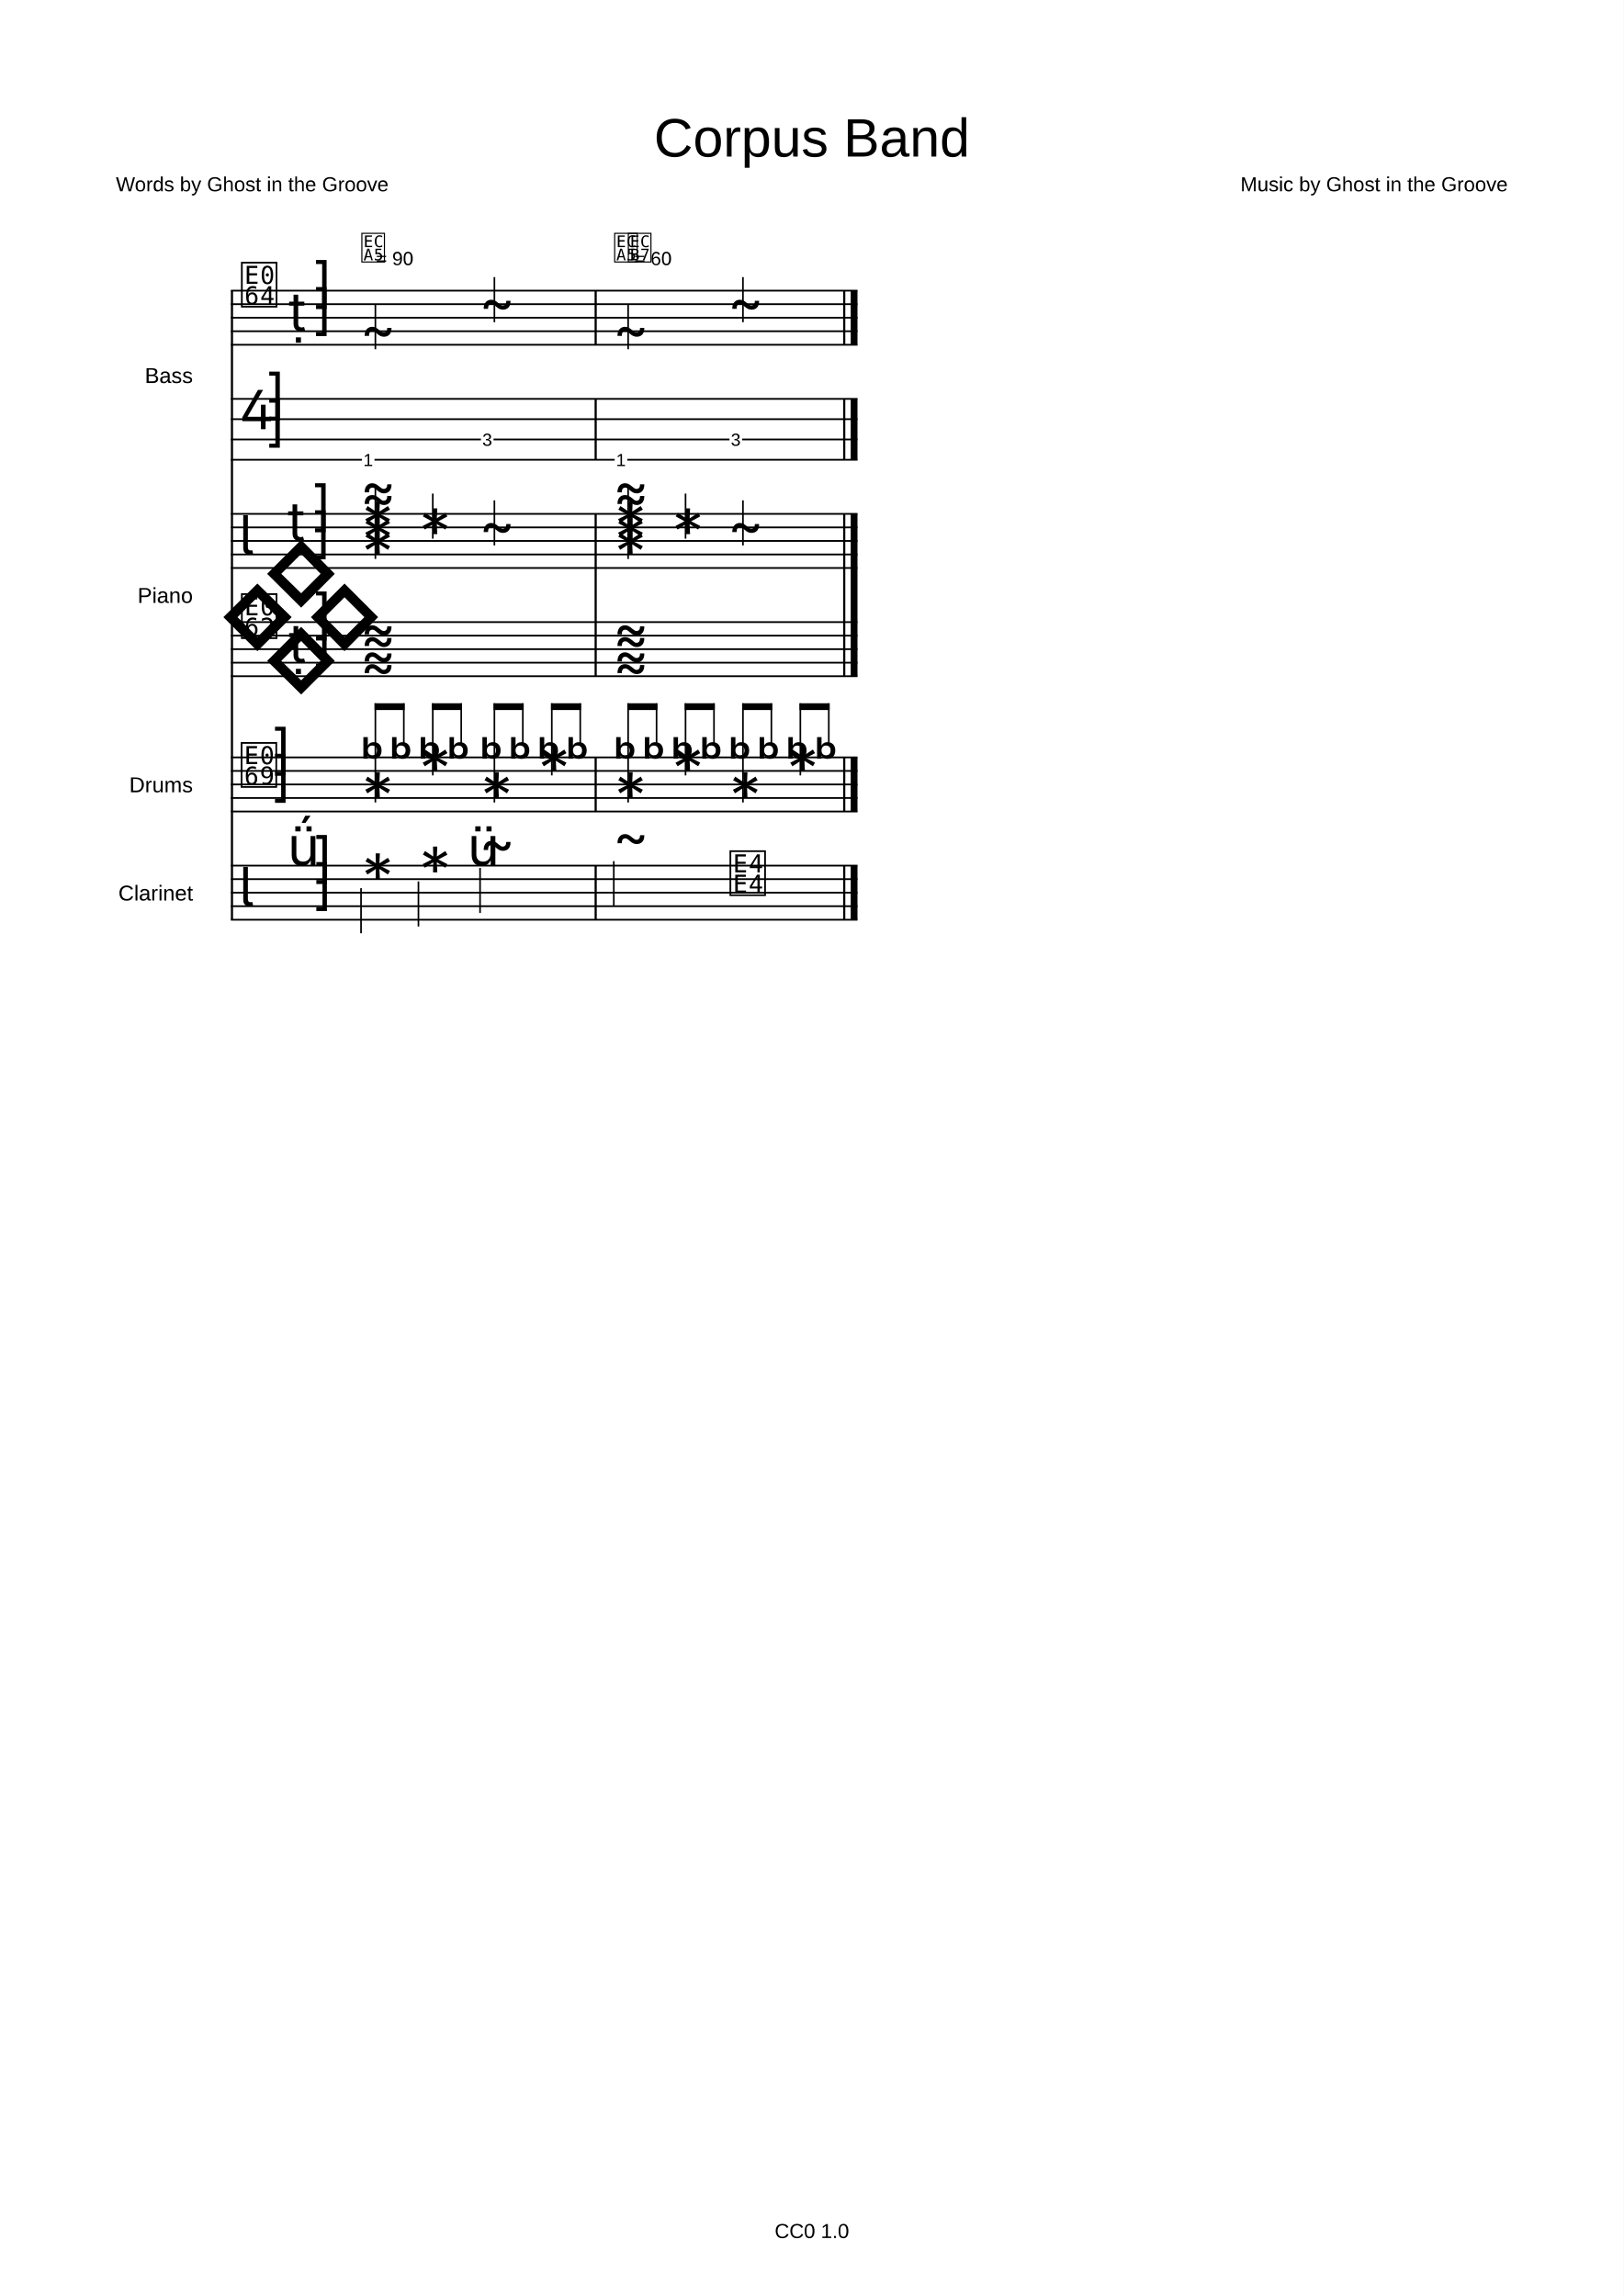
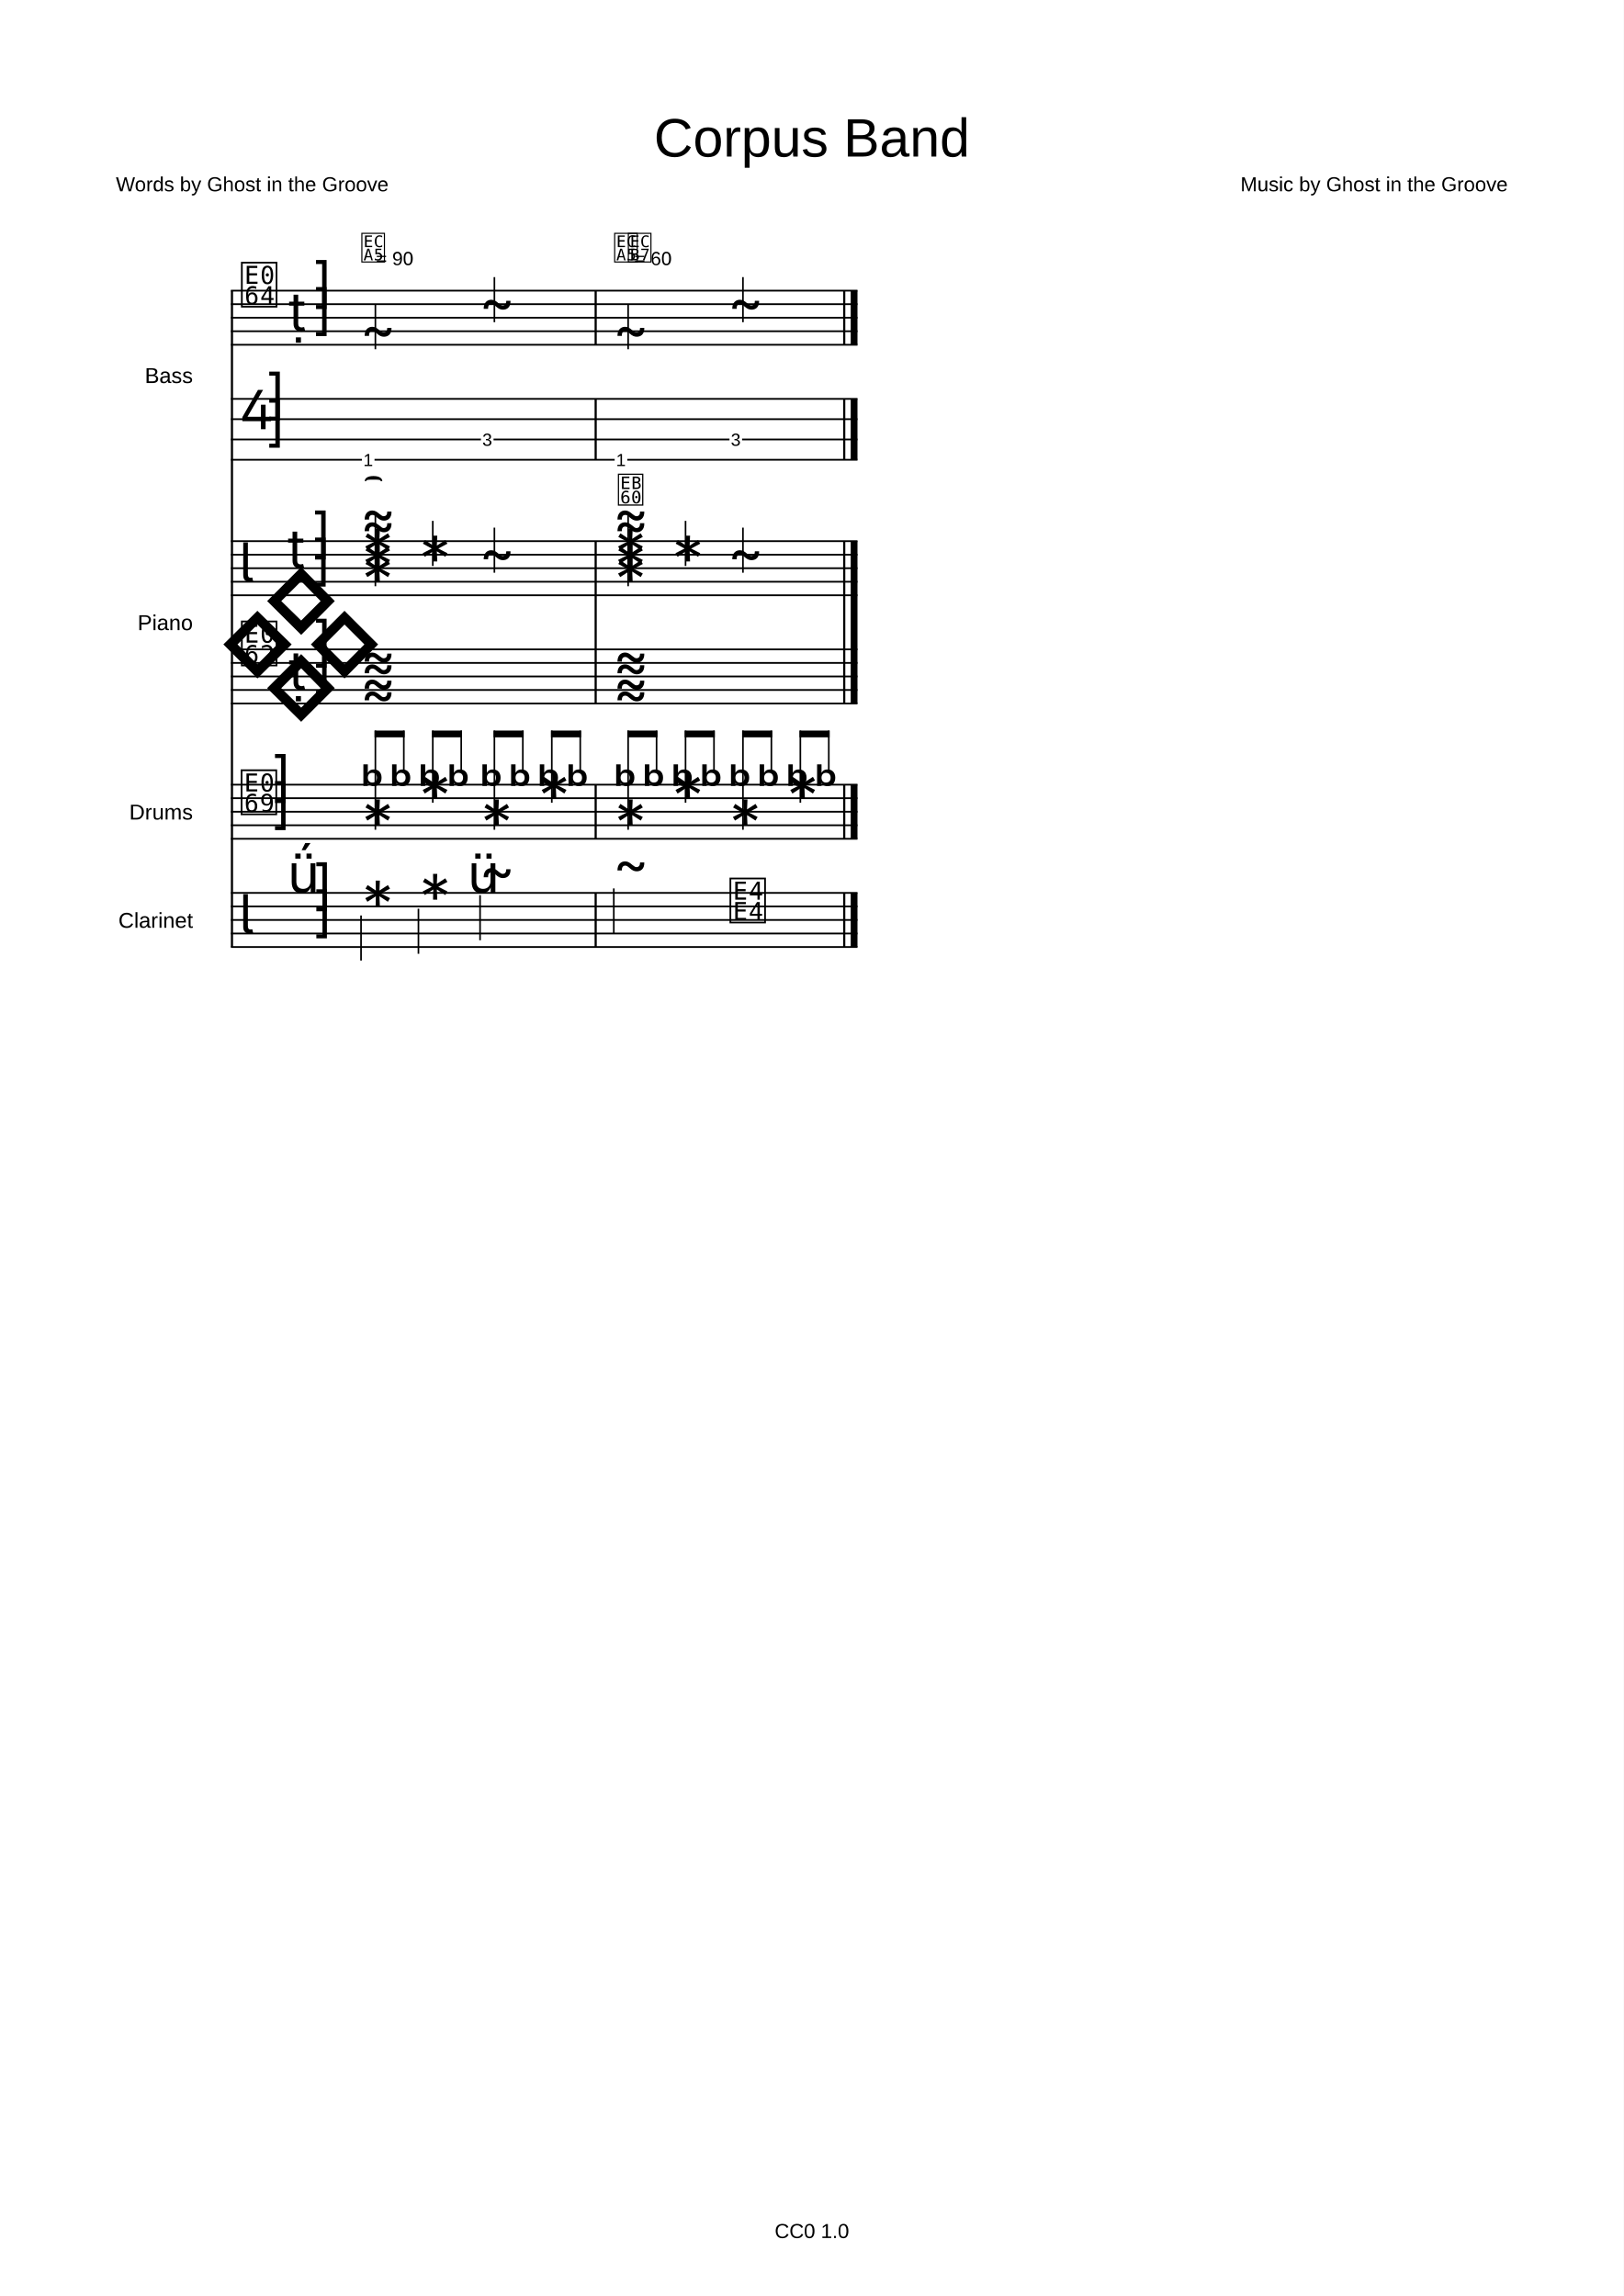
<svg xmlns="http://www.w3.org/2000/svg" width="1200" height="1697.143" viewBox="0 0 120 169.714">
  <style>@font-face{font-family:"Bravura";src:url("Bravura.otf")}text{font-family:"Bravura";font-size:4px}text.t{font-family:Arial,Helvetica,sans-serif}</style>
  <rect x="0" y="0" width="120" height="169.714" fill="white" />
  <g fill="black" stroke="black">
    <line class="staffLine" x1="17.063" y1="21.484" x2="63.372" y2="21.484" stroke-width="0.13" />
    <line class="staffLine" x1="17.063" y1="22.484" x2="63.372" y2="22.484" stroke-width="0.13" />
    <line class="staffLine" x1="17.063" y1="23.484" x2="63.372" y2="23.484" stroke-width="0.13" />
    <line class="staffLine" x1="17.063" y1="24.484" x2="63.372" y2="24.484" stroke-width="0.13" />
    <line class="staffLine" x1="17.063" y1="25.484" x2="63.372" y2="25.484" stroke-width="0.13" />
    <line class="stem" x1="27.743" y1="25.816" x2="27.743" y2="22.484" stroke-width="0.12" />
    <line class="stem" x1="36.539" y1="23.816" x2="36.539" y2="20.484" stroke-width="0.12" />
    <line class="barline" x1="44.023" y1="21.484" x2="44.023" y2="25.484" stroke-width="0.16" />
    <line class="stem" x1="46.423" y1="25.816" x2="46.423" y2="22.484" stroke-width="0.12" />
    <line class="stem" x1="54.908" y1="23.816" x2="54.908" y2="20.484" stroke-width="0.12" />
    <line class="barline" x1="62.392" y1="21.484" x2="62.392" y2="25.484" stroke-width="0.16" />
    <line class="barline" x1="63.122" y1="21.484" x2="63.122" y2="25.484" stroke-width="0.5" />
    <line class="staffLine" x1="17.063" y1="29.484" x2="63.372" y2="29.484" stroke-width="0.13" />
    <line class="staffLine" x1="17.063" y1="30.984" x2="63.372" y2="30.984" stroke-width="0.13" />
    <line class="staffLine" x1="17.063" y1="32.484" x2="63.372" y2="32.484" stroke-width="0.13" />
    <line class="staffLine" x1="17.063" y1="33.984" x2="63.372" y2="33.984" stroke-width="0.13" />
    <line class="barline" x1="44.023" y1="29.484" x2="44.023" y2="33.984" stroke-width="0.16" />
    <line class="barline" x1="62.392" y1="29.484" x2="62.392" y2="33.984" stroke-width="0.16" />
    <line class="barline" x1="63.122" y1="29.484" x2="63.122" y2="33.984" stroke-width="0.5" />
-     <line class="staffLine" x1="17.063" y1="37.984" x2="63.372" y2="37.984" stroke-width="0.13" />
-     <line class="staffLine" x1="17.063" y1="38.984" x2="63.372" y2="38.984" stroke-width="0.13" />
-     <line class="staffLine" x1="17.063" y1="39.984" x2="63.372" y2="39.984" stroke-width="0.13" />
-     <line class="staffLine" x1="17.063" y1="40.984" x2="63.372" y2="40.984" stroke-width="0.13" />
-     <line class="staffLine" x1="17.063" y1="41.984" x2="63.372" y2="41.984" stroke-width="0.13" />
-     <line class="stem" x1="27.743" y1="41.316" x2="27.743" y2="35.984" stroke-width="0.12" />
-     <line class="stem" x1="31.985" y1="39.816" x2="31.985" y2="36.484" stroke-width="0.12" />
-     <line class="stem" x1="36.539" y1="40.316" x2="36.539" y2="36.984" stroke-width="0.12" />
-     <line class="barline" x1="44.023" y1="37.984" x2="44.023" y2="41.984" stroke-width="0.16" />
-     <line class="stem" x1="46.423" y1="41.316" x2="46.423" y2="35.984" stroke-width="0.12" />
-     <line class="stem" x1="50.665" y1="39.816" x2="50.665" y2="36.484" stroke-width="0.12" />
-     <line class="stem" x1="54.908" y1="40.316" x2="54.908" y2="36.984" stroke-width="0.12" />
-     <line class="barline" x1="62.392" y1="37.984" x2="62.392" y2="41.984" stroke-width="0.16" />
-     <line class="barline" x1="63.122" y1="37.984" x2="63.122" y2="41.984" stroke-width="0.5" />
-     <line class="staffLine" x1="17.063" y1="45.984" x2="63.372" y2="45.984" stroke-width="0.13" />
-     <line class="staffLine" x1="17.063" y1="46.984" x2="63.372" y2="46.984" stroke-width="0.13" />
-     <line class="staffLine" x1="17.063" y1="47.984" x2="63.372" y2="47.984" stroke-width="0.13" />
-     <line class="staffLine" x1="17.063" y1="48.984" x2="63.372" y2="48.984" stroke-width="0.13" />
-     <line class="staffLine" x1="17.063" y1="49.984" x2="63.372" y2="49.984" stroke-width="0.13" />
-     <line class="barline" x1="44.023" y1="45.984" x2="44.023" y2="49.984" stroke-width="0.16" />
-     <line class="barline" x1="62.392" y1="45.984" x2="62.392" y2="49.984" stroke-width="0.16" />
-     <line class="barline" x1="63.122" y1="45.984" x2="63.122" y2="49.984" stroke-width="0.5" />
-     <line class="staffLine" x1="17.063" y1="55.984" x2="63.372" y2="55.984" stroke-width="0.13" />
-     <line class="staffLine" x1="17.063" y1="56.984" x2="63.372" y2="56.984" stroke-width="0.13" />
-     <line class="staffLine" x1="17.063" y1="57.984" x2="63.372" y2="57.984" stroke-width="0.13" />
-     <line class="staffLine" x1="17.063" y1="58.984" x2="63.372" y2="58.984" stroke-width="0.13" />
-     <line class="staffLine" x1="17.063" y1="59.984" x2="63.372" y2="59.984" stroke-width="0.13" />
-     <line class="stem" x1="27.743" y1="59.316" x2="27.743" y2="51.984" stroke-width="0.12" />
-     <line class="stem" x1="29.844" y1="55.04" x2="29.844" y2="51.984" stroke-width="0.12" />
-     <line class="stem" x1="31.985" y1="57.316" x2="31.985" y2="51.984" stroke-width="0.12" />
-     <line class="stem" x1="34.087" y1="55.04" x2="34.087" y2="51.984" stroke-width="0.12" />
-     <line class="stem" x1="36.539" y1="59.316" x2="36.539" y2="51.984" stroke-width="0.12" />
-     <line class="stem" x1="38.64" y1="55.04" x2="38.64" y2="51.984" stroke-width="0.12" />
-     <line class="stem" x1="40.781" y1="57.316" x2="40.781" y2="51.984" stroke-width="0.12" />
-     <line class="stem" x1="42.883" y1="55.04" x2="42.883" y2="51.984" stroke-width="0.12" />
-     <line class="barline" x1="44.023" y1="55.984" x2="44.023" y2="59.984" stroke-width="0.16" />
-     <line class="stem" x1="46.423" y1="59.316" x2="46.423" y2="51.984" stroke-width="0.12" />
-     <line class="stem" x1="48.524" y1="55.04" x2="48.524" y2="51.984" stroke-width="0.12" />
-     <line class="stem" x1="50.665" y1="57.316" x2="50.665" y2="51.984" stroke-width="0.12" />
-     <line class="stem" x1="52.767" y1="55.04" x2="52.767" y2="51.984" stroke-width="0.12" />
-     <line class="stem" x1="54.908" y1="59.316" x2="54.908" y2="51.984" stroke-width="0.12" />
-     <line class="stem" x1="57.009" y1="55.04" x2="57.009" y2="51.984" stroke-width="0.12" />
-     <line class="stem" x1="59.15" y1="57.316" x2="59.15" y2="51.984" stroke-width="0.12" />
-     <line class="stem" x1="61.252" y1="55.04" x2="61.252" y2="51.984" stroke-width="0.12" />
-     <line class="barline" x1="62.392" y1="55.984" x2="62.392" y2="59.984" stroke-width="0.16" />
-     <line class="barline" x1="63.122" y1="55.984" x2="63.122" y2="59.984" stroke-width="0.5" />
-     <line class="staffLine" x1="17.063" y1="63.984" x2="63.372" y2="63.984" stroke-width="0.13" />
-     <line class="staffLine" x1="17.063" y1="64.984" x2="63.372" y2="64.984" stroke-width="0.13" />
-     <line class="staffLine" x1="17.063" y1="65.984" x2="63.372" y2="65.984" stroke-width="0.13" />
-     <line class="staffLine" x1="17.063" y1="66.984" x2="63.372" y2="66.984" stroke-width="0.13" />
-     <line class="staffLine" x1="17.063" y1="67.984" x2="63.372" y2="67.984" stroke-width="0.13" />
-     <line class="stem" x1="26.683" y1="65.652" x2="26.683" y2="68.984" stroke-width="0.12" />
-     <line class="stem" x1="30.925" y1="65.152" x2="30.925" y2="68.484" stroke-width="0.12" />
-     <line class="stem" x1="35.479" y1="64.152" x2="35.479" y2="67.484" stroke-width="0.12" />
-     <line class="barline" x1="44.023" y1="63.984" x2="44.023" y2="67.984" stroke-width="0.16" />
-     <line class="stem" x1="45.363" y1="63.652" x2="45.363" y2="66.984" stroke-width="0.12" />
-     <line class="barline" x1="62.392" y1="63.984" x2="62.392" y2="67.984" stroke-width="0.16" />
-     <line class="barline" x1="63.122" y1="63.984" x2="63.122" y2="67.984" stroke-width="0.5" />
-     <line class="barline" x1="17.143" y1="21.484" x2="17.143" y2="67.984" stroke-width="0.16" />
-     <line class="barline" x1="44.023" y1="41.984" x2="44.023" y2="45.984" stroke-width="0.16" />
-     <line class="barline" x1="62.392" y1="41.984" x2="62.392" y2="45.984" stroke-width="0.16" />
-     <line class="barline" x1="63.122" y1="41.984" x2="63.122" y2="45.984" stroke-width="0.5" />
-     <polygon class="beam" stroke="none" points="27.683,51.984 29.904,51.984 29.904,52.484 27.683,52.484" />
-     <polygon class="beam" stroke="none" points="31.925,51.984 34.147,51.984 34.147,52.484 31.925,52.484" />
-     <polygon class="beam" stroke="none" points="36.479,51.984 38.7,51.984 38.7,52.484 36.479,52.484" />
-     <polygon class="beam" stroke="none" points="40.721,51.984 42.943,51.984 42.943,52.484 40.721,52.484" />
-     <polygon class="beam" stroke="none" points="46.363,51.984 48.584,51.984 48.584,52.484 46.363,52.484" />
-     <polygon class="beam" stroke="none" points="50.605,51.984 52.827,51.984 52.827,52.484 50.605,52.484" />
-     <polygon class="beam" stroke="none" points="54.848,51.984 57.069,51.984 57.069,52.484 54.848,52.484" />
-     <polygon class="beam" stroke="none" points="59.09,51.984 61.312,51.984 61.312,52.484 59.09,52.484" />
+     <line class="staffLine" x1="17.063" y1="40.001" x2="63.372" y2="40.001" stroke-width="0.13" />
+     <line class="staffLine" x1="17.063" y1="41.001" x2="63.372" y2="41.001" stroke-width="0.13" />
+     <line class="staffLine" x1="17.063" y1="42.001" x2="63.372" y2="42.001" stroke-width="0.13" />
+     <line class="staffLine" x1="17.063" y1="43.001" x2="63.372" y2="43.001" stroke-width="0.13" />
+     <line class="staffLine" x1="17.063" y1="44.001" x2="63.372" y2="44.001" stroke-width="0.13" />
+     <line class="stem" x1="27.743" y1="43.333" x2="27.743" y2="38.001" stroke-width="0.12" />
+     <line class="stem" x1="31.985" y1="41.833" x2="31.985" y2="38.501" stroke-width="0.12" />
+     <line class="stem" x1="36.539" y1="42.333" x2="36.539" y2="39.001" stroke-width="0.12" />
+     <line class="barline" x1="44.023" y1="40.001" x2="44.023" y2="44.001" stroke-width="0.16" />
+     <line class="stem" x1="46.423" y1="43.333" x2="46.423" y2="38.001" stroke-width="0.12" />
+     <line class="stem" x1="50.665" y1="41.833" x2="50.665" y2="38.501" stroke-width="0.12" />
+     <line class="stem" x1="54.908" y1="42.333" x2="54.908" y2="39.001" stroke-width="0.12" />
+     <line class="barline" x1="62.392" y1="40.001" x2="62.392" y2="44.001" stroke-width="0.16" />
+     <line class="barline" x1="63.122" y1="40.001" x2="63.122" y2="44.001" stroke-width="0.5" />
+     <line class="staffLine" x1="17.063" y1="48.001" x2="63.372" y2="48.001" stroke-width="0.13" />
+     <line class="staffLine" x1="17.063" y1="49.001" x2="63.372" y2="49.001" stroke-width="0.13" />
+     <line class="staffLine" x1="17.063" y1="50.001" x2="63.372" y2="50.001" stroke-width="0.13" />
+     <line class="staffLine" x1="17.063" y1="51.001" x2="63.372" y2="51.001" stroke-width="0.13" />
+     <line class="staffLine" x1="17.063" y1="52.001" x2="63.372" y2="52.001" stroke-width="0.13" />
+     <line class="barline" x1="44.023" y1="48.001" x2="44.023" y2="52.001" stroke-width="0.16" />
+     <line class="barline" x1="62.392" y1="48.001" x2="62.392" y2="52.001" stroke-width="0.16" />
+     <line class="barline" x1="63.122" y1="48.001" x2="63.122" y2="52.001" stroke-width="0.5" />
+     <line class="staffLine" x1="17.063" y1="58.001" x2="63.372" y2="58.001" stroke-width="0.13" />
+     <line class="staffLine" x1="17.063" y1="59.001" x2="63.372" y2="59.001" stroke-width="0.13" />
+     <line class="staffLine" x1="17.063" y1="60.001" x2="63.372" y2="60.001" stroke-width="0.13" />
+     <line class="staffLine" x1="17.063" y1="61.001" x2="63.372" y2="61.001" stroke-width="0.13" />
+     <line class="staffLine" x1="17.063" y1="62.001" x2="63.372" y2="62.001" stroke-width="0.13" />
+     <line class="stem" x1="27.743" y1="61.333" x2="27.743" y2="54.001" stroke-width="0.12" />
+     <line class="stem" x1="29.844" y1="57.057" x2="29.844" y2="54.001" stroke-width="0.12" />
+     <line class="stem" x1="31.985" y1="59.333" x2="31.985" y2="54.001" stroke-width="0.12" />
+     <line class="stem" x1="34.087" y1="57.057" x2="34.087" y2="54.001" stroke-width="0.12" />
+     <line class="stem" x1="36.539" y1="61.333" x2="36.539" y2="54.001" stroke-width="0.12" />
+     <line class="stem" x1="38.64" y1="57.057" x2="38.64" y2="54.001" stroke-width="0.12" />
+     <line class="stem" x1="40.781" y1="59.333" x2="40.781" y2="54.001" stroke-width="0.12" />
+     <line class="stem" x1="42.883" y1="57.057" x2="42.883" y2="54.001" stroke-width="0.12" />
+     <line class="barline" x1="44.023" y1="58.001" x2="44.023" y2="62.001" stroke-width="0.16" />
+     <line class="stem" x1="46.423" y1="61.333" x2="46.423" y2="54.001" stroke-width="0.12" />
+     <line class="stem" x1="48.524" y1="57.057" x2="48.524" y2="54.001" stroke-width="0.12" />
+     <line class="stem" x1="50.665" y1="59.333" x2="50.665" y2="54.001" stroke-width="0.12" />
+     <line class="stem" x1="52.767" y1="57.057" x2="52.767" y2="54.001" stroke-width="0.12" />
+     <line class="stem" x1="54.908" y1="61.333" x2="54.908" y2="54.001" stroke-width="0.12" />
+     <line class="stem" x1="57.009" y1="57.057" x2="57.009" y2="54.001" stroke-width="0.12" />
+     <line class="stem" x1="59.15" y1="59.333" x2="59.15" y2="54.001" stroke-width="0.12" />
+     <line class="stem" x1="61.252" y1="57.057" x2="61.252" y2="54.001" stroke-width="0.12" />
+     <line class="barline" x1="62.392" y1="58.001" x2="62.392" y2="62.001" stroke-width="0.16" />
+     <line class="barline" x1="63.122" y1="58.001" x2="63.122" y2="62.001" stroke-width="0.5" />
+     <line class="staffLine" x1="17.063" y1="66.001" x2="63.372" y2="66.001" stroke-width="0.13" />
+     <line class="staffLine" x1="17.063" y1="67.001" x2="63.372" y2="67.001" stroke-width="0.13" />
+     <line class="staffLine" x1="17.063" y1="68.001" x2="63.372" y2="68.001" stroke-width="0.13" />
+     <line class="staffLine" x1="17.063" y1="69.001" x2="63.372" y2="69.001" stroke-width="0.13" />
+     <line class="staffLine" x1="17.063" y1="70.001" x2="63.372" y2="70.001" stroke-width="0.13" />
+     <line class="stem" x1="26.683" y1="67.669" x2="26.683" y2="71.001" stroke-width="0.12" />
+     <line class="stem" x1="30.925" y1="67.169" x2="30.925" y2="70.501" stroke-width="0.12" />
+     <line class="stem" x1="35.479" y1="66.169" x2="35.479" y2="69.501" stroke-width="0.12" />
+     <line class="barline" x1="44.023" y1="66.001" x2="44.023" y2="70.001" stroke-width="0.16" />
+     <line class="stem" x1="45.363" y1="65.669" x2="45.363" y2="69.001" stroke-width="0.12" />
+     <line class="barline" x1="62.392" y1="66.001" x2="62.392" y2="70.001" stroke-width="0.16" />
+     <line class="barline" x1="63.122" y1="66.001" x2="63.122" y2="70.001" stroke-width="0.5" />
+     <line class="barline" x1="17.143" y1="21.484" x2="17.143" y2="70.001" stroke-width="0.16" />
+     <line class="barline" x1="44.023" y1="44.001" x2="44.023" y2="48.001" stroke-width="0.16" />
+     <line class="barline" x1="62.392" y1="44.001" x2="62.392" y2="48.001" stroke-width="0.16" />
+     <line class="barline" x1="63.122" y1="44.001" x2="63.122" y2="48.001" stroke-width="0.5" />
+     <polygon class="beam" stroke="none" points="27.683,54.001 29.904,54.001 29.904,54.501 27.683,54.501" />
+     <polygon class="beam" stroke="none" points="31.925,54.001 34.147,54.001 34.147,54.501 31.925,54.501" />
+     <polygon class="beam" stroke="none" points="36.479,54.001 38.7,54.001 38.7,54.501 36.479,54.501" />
+     <polygon class="beam" stroke="none" points="40.721,54.001 42.943,54.001 42.943,54.501 40.721,54.501" />
+     <polygon class="beam" stroke="none" points="46.363,54.001 48.584,54.001 48.584,54.501 46.363,54.501" />
+     <polygon class="beam" stroke="none" points="50.605,54.001 52.827,54.001 52.827,54.501 50.605,54.501" />
+     <polygon class="beam" stroke="none" points="54.848,54.001 57.069,54.001 57.069,54.501 54.848,54.501" />
+     <polygon class="beam" stroke="none" points="59.09,54.001 61.312,54.001 61.312,54.501 59.09,54.501" />
    <text class="clef" x="17.683" y="22.484" stroke="none"></text>
    <text class="keySignature" x="21.319" y="24.484" stroke="none"></text>
    <text class="timeSignature" x="23.123" y="22.484" stroke="none"></text>
    <text class="timeSignature" x="23.123" y="24.484" stroke="none"></text>
    <text class="notehead" x="26.623" y="25.984" stroke="none"></text>
    <text class="notehead" x="35.419" y="23.984" stroke="none"></text>
    <text class="notehead" x="45.303" y="25.984" stroke="none"></text>
    <text class="notehead" x="53.788" y="23.984" stroke="none"></text>
    <text class="clef" x="17.675" y="31.726" stroke="none"></text>
    <text class="timeSignature" x="19.663" y="30.734" stroke="none"></text>
    <text class="timeSignature" x="19.663" y="32.734" stroke="none"></text>
-     <text class="clef" x="17.663" y="40.984" stroke="none"></text>
-     <text class="keySignature" x="21.247" y="39.984" stroke="none"></text>
-     <text class="timeSignature" x="23.051" y="38.984" stroke="none"></text>
-     <text class="timeSignature" x="23.051" y="40.984" stroke="none"></text>
-     <text class="notehead" x="26.623" y="39.484" stroke="none"></text>
-     <text class="notehead" x="26.623" y="40.484" stroke="none"></text>
-     <text class="notehead" x="26.623" y="41.484" stroke="none"></text>
-     <text class="notehead" x="30.865" y="39.984" stroke="none"></text>
-     <text class="notehead" x="35.419" y="40.484" stroke="none"></text>
-     <text class="notehead" x="26.623" y="37.984" stroke="none"></text>
-     <text class="notehead" x="45.303" y="39.484" stroke="none"></text>
-     <text class="notehead" x="45.303" y="40.484" stroke="none"></text>
-     <text class="notehead" x="45.303" y="41.484" stroke="none"></text>
-     <text class="notehead" x="49.545" y="39.984" stroke="none"></text>
-     <text class="notehead" x="53.788" y="40.484" stroke="none"></text>
-     <text class="notehead" x="45.303" y="37.984" stroke="none"></text>
-     <text class="clef" x="17.683" y="46.984" stroke="none"></text>
-     <text class="keySignature" x="21.319" y="48.984" stroke="none"></text>
-     <text class="timeSignature" x="23.123" y="46.984" stroke="none"></text>
-     <text class="timeSignature" x="23.123" y="48.984" stroke="none"></text>
-     <text class="notehead" x="26.623" y="48.484" stroke="none"></text>
-     <text class="notehead" x="26.623" y="50.484" stroke="none"></text>
-     <text class="notehead" x="45.303" y="48.484" stroke="none"></text>
-     <text class="notehead" x="45.303" y="50.484" stroke="none"></text>
-     <text class="clef" x="17.663" y="57.984" stroke="none"></text>
-     <text class="timeSignature" x="20.091" y="56.984" stroke="none"></text>
-     <text class="timeSignature" x="20.091" y="58.984" stroke="none"></text>
-     <text class="notehead" x="26.623" y="55.484" stroke="none"></text>
-     <text class="notehead" x="26.623" y="59.484" stroke="none"></text>
-     <text class="notehead" x="28.744" y="55.484" stroke="none"></text>
-     <text class="notehead" x="30.865" y="55.484" stroke="none"></text>
-     <text class="notehead" x="30.865" y="57.484" stroke="none"></text>
-     <text class="notehead" x="32.987" y="55.484" stroke="none"></text>
-     <text class="notehead" x="35.419" y="55.484" stroke="none"></text>
-     <text class="notehead" x="35.419" y="59.484" stroke="none"></text>
-     <text class="notehead" x="37.54" y="55.484" stroke="none"></text>
-     <text class="notehead" x="39.661" y="55.484" stroke="none"></text>
-     <text class="notehead" x="39.661" y="57.484" stroke="none"></text>
-     <text class="notehead" x="41.783" y="55.484" stroke="none"></text>
-     <text class="notehead" x="45.303" y="55.484" stroke="none"></text>
-     <text class="notehead" x="45.303" y="59.484" stroke="none"></text>
-     <text class="notehead" x="47.424" y="55.484" stroke="none"></text>
-     <text class="notehead" x="49.545" y="55.484" stroke="none"></text>
-     <text class="notehead" x="49.545" y="57.484" stroke="none"></text>
-     <text class="notehead" x="51.667" y="55.484" stroke="none"></text>
-     <text class="notehead" x="53.788" y="55.484" stroke="none"></text>
-     <text class="notehead" x="53.788" y="59.484" stroke="none"></text>
-     <text class="notehead" x="55.909" y="55.484" stroke="none"></text>
-     <text class="notehead" x="58.03" y="55.484" stroke="none"></text>
-     <text class="notehead" x="58.03" y="57.484" stroke="none"></text>
-     <text class="notehead" x="60.152" y="55.484" stroke="none"></text>
-     <text class="clef" x="17.663" y="66.984" stroke="none"></text>
-     <text class="keySignature" x="21.247" y="63.984" stroke="none"></text>
-     <text class="timeSignature" x="23.143" y="64.984" stroke="none"></text>
-     <text class="timeSignature" x="23.143" y="66.984" stroke="none"></text>
-     <text class="notehead" x="26.623" y="65.484" stroke="none"></text>
-     <text class="notehead" x="30.865" y="64.984" stroke="none"></text>
-     <text class="notehead" x="35.419" y="63.984" stroke="none"></text>
-     <text class="accidental" x="34.547" y="63.984" stroke="none"></text>
-     <text class="notehead" x="45.303" y="63.484" stroke="none"></text>
-     <text class="rest" x="53.788" y="65.984" stroke="none"></text>
+     <text class="clef" x="17.663" y="43.001" stroke="none"></text>
+     <text class="keySignature" x="21.247" y="42.001" stroke="none"></text>
+     <text class="timeSignature" x="23.051" y="41.001" stroke="none"></text>
+     <text class="timeSignature" x="23.051" y="43.001" stroke="none"></text>
+     <text class="notehead" x="26.623" y="41.501" stroke="none"></text>
+     <text class="notehead" x="26.623" y="42.501" stroke="none"></text>
+     <text class="notehead" x="26.623" y="43.501" stroke="none"></text>
+     <text class="notehead" x="30.865" y="42.001" stroke="none"></text>
+     <text class="notehead" x="35.419" y="42.501" stroke="none"></text>
+     <text class="notehead" x="26.623" y="40.001" stroke="none"></text>
+     <text class="notehead" x="45.303" y="41.501" stroke="none"></text>
+     <text class="notehead" x="45.303" y="42.501" stroke="none"></text>
+     <text class="notehead" x="45.303" y="43.501" stroke="none"></text>
+     <text class="notehead" x="49.545" y="42.001" stroke="none"></text>
+     <text class="notehead" x="53.788" y="42.501" stroke="none"></text>
+     <text class="notehead" x="45.303" y="40.001" stroke="none"></text>
+     <text class="technique" x="26.893" y="37.201" style="font-size:2.8px" stroke="none"></text>
+     <text class="technique" x="45.573" y="37.201" style="font-size:2.8px" stroke="none"></text>
+     <text class="clef" x="17.683" y="49.001" stroke="none"></text>
+     <text class="keySignature" x="21.319" y="51.001" stroke="none"></text>
+     <text class="timeSignature" x="23.123" y="49.001" stroke="none"></text>
+     <text class="timeSignature" x="23.123" y="51.001" stroke="none"></text>
+     <text class="notehead" x="26.623" y="50.501" stroke="none"></text>
+     <text class="notehead" x="26.623" y="52.501" stroke="none"></text>
+     <text class="notehead" x="45.303" y="50.501" stroke="none"></text>
+     <text class="notehead" x="45.303" y="52.501" stroke="none"></text>
+     <text class="clef" x="17.663" y="60.001" stroke="none"></text>
+     <text class="timeSignature" x="20.091" y="59.001" stroke="none"></text>
+     <text class="timeSignature" x="20.091" y="61.001" stroke="none"></text>
+     <text class="notehead" x="26.623" y="57.501" stroke="none"></text>
+     <text class="notehead" x="26.623" y="61.501" stroke="none"></text>
+     <text class="notehead" x="28.744" y="57.501" stroke="none"></text>
+     <text class="notehead" x="30.865" y="57.501" stroke="none"></text>
+     <text class="notehead" x="30.865" y="59.501" stroke="none"></text>
+     <text class="notehead" x="32.987" y="57.501" stroke="none"></text>
+     <text class="notehead" x="35.419" y="57.501" stroke="none"></text>
+     <text class="notehead" x="35.419" y="61.501" stroke="none"></text>
+     <text class="notehead" x="37.54" y="57.501" stroke="none"></text>
+     <text class="notehead" x="39.661" y="57.501" stroke="none"></text>
+     <text class="notehead" x="39.661" y="59.501" stroke="none"></text>
+     <text class="notehead" x="41.783" y="57.501" stroke="none"></text>
+     <text class="notehead" x="45.303" y="57.501" stroke="none"></text>
+     <text class="notehead" x="45.303" y="61.501" stroke="none"></text>
+     <text class="notehead" x="47.424" y="57.501" stroke="none"></text>
+     <text class="notehead" x="49.545" y="57.501" stroke="none"></text>
+     <text class="notehead" x="49.545" y="59.501" stroke="none"></text>
+     <text class="notehead" x="51.667" y="57.501" stroke="none"></text>
+     <text class="notehead" x="53.788" y="57.501" stroke="none"></text>
+     <text class="notehead" x="53.788" y="61.501" stroke="none"></text>
+     <text class="notehead" x="55.909" y="57.501" stroke="none"></text>
+     <text class="notehead" x="58.03" y="57.501" stroke="none"></text>
+     <text class="notehead" x="58.03" y="59.501" stroke="none"></text>
+     <text class="notehead" x="60.152" y="57.501" stroke="none"></text>
+     <text class="clef" x="17.663" y="69.001" stroke="none"></text>
+     <text class="keySignature" x="21.247" y="66.001" stroke="none"></text>
+     <text class="timeSignature" x="23.143" y="67.001" stroke="none"></text>
+     <text class="timeSignature" x="23.143" y="69.001" stroke="none"></text>
+     <text class="notehead" x="26.623" y="67.501" stroke="none"></text>
+     <text class="notehead" x="30.865" y="67.001" stroke="none"></text>
+     <text class="notehead" x="35.419" y="66.001" stroke="none"></text>
+     <text class="accidental" x="34.547" y="66.001" stroke="none"></text>
+     <text class="notehead" x="45.303" y="65.501" stroke="none"></text>
+     <text class="rest" x="53.788" y="68.001" stroke="none"></text>
    <text class="tempo" x="26.623" y="19.24" style="font-size:2.6px" stroke="none"></text>
    <text class="tempo" x="45.303" y="19.24" style="font-size:2.6px" stroke="none"></text>
    <text class="tempo" x="46.316" y="19.24" style="font-size:2.6px" stroke="none"></text>
-     <text class="brace" x="15.931" y="49.977" style="font-size:11.985px" stroke="none"></text>
+     <text class="brace" x="15.931" y="51.993" style="font-size:11.985px" stroke="none"></text>
    <text class="t credit" x="60" y="11.571" style="font-size:4px" text-anchor="middle" stroke="none">Corpus Band</text>
    <text class="t credit" x="8.571" y="14.136" style="font-size:1.5px" text-anchor="start" stroke="none">Words by Ghost in the Groove</text>
    <text class="t credit" x="111.429" y="14.136" style="font-size:1.5px" text-anchor="end" stroke="none">Music by Ghost in the Groove</text>
    <rect class="knockout" x="26.747" y="33.412" width="0.931" height="1.144" fill="white" stroke="none" />
    <text class="t fretNumber" x="27.213" y="34.452" style="font-size:1.3px" text-anchor="middle" stroke="none">1</text>
    <rect class="knockout" x="35.543" y="31.912" width="0.931" height="1.144" fill="white" stroke="none" />
    <text class="t fretNumber" x="36.009" y="32.952" style="font-size:1.3px" text-anchor="middle" stroke="none">3</text>
    <rect class="knockout" x="45.427" y="33.412" width="0.931" height="1.144" fill="white" stroke="none" />
    <text class="t fretNumber" x="45.893" y="34.452" style="font-size:1.3px" text-anchor="middle" stroke="none">1</text>
    <rect class="knockout" x="53.912" y="31.912" width="0.931" height="1.144" fill="white" stroke="none" />
    <text class="t fretNumber" x="54.378" y="32.952" style="font-size:1.3px" text-anchor="middle" stroke="none">3</text>
    <text class="t tempo" x="27.786" y="19.59" style="font-size:1.4px" text-anchor="start" stroke="none">= 90</text>
    <text class="t tempo" x="46.876" y="19.59" style="font-size:1.4px" text-anchor="start" stroke="none">= 60</text>
    <text class="t trackName" x="14.263" y="28.31" style="font-size:1.6px" text-anchor="end" stroke="none">Bass</text>
-     <text class="t trackName" x="14.263" y="44.56" style="font-size:1.6px" text-anchor="end" stroke="none">Piano</text>
-     <text class="t trackName" x="14.263" y="58.56" style="font-size:1.6px" text-anchor="end" stroke="none">Drums</text>
-     <text class="t trackName" x="14.263" y="66.56" style="font-size:1.6px" text-anchor="end" stroke="none">Clarinet</text>
+     <text class="t trackName" x="14.263" y="46.577" style="font-size:1.6px" text-anchor="end" stroke="none">Piano</text>
+     <text class="t trackName" x="14.263" y="60.577" style="font-size:1.6px" text-anchor="end" stroke="none">Drums</text>
+     <text class="t trackName" x="14.263" y="68.577" style="font-size:1.6px" text-anchor="end" stroke="none">Clarinet</text>
    <text class="t credit" x="60" y="165.429" style="font-size:1.5px" text-anchor="middle" stroke="none">CC0 1.0</text>
  </g>
</svg>
